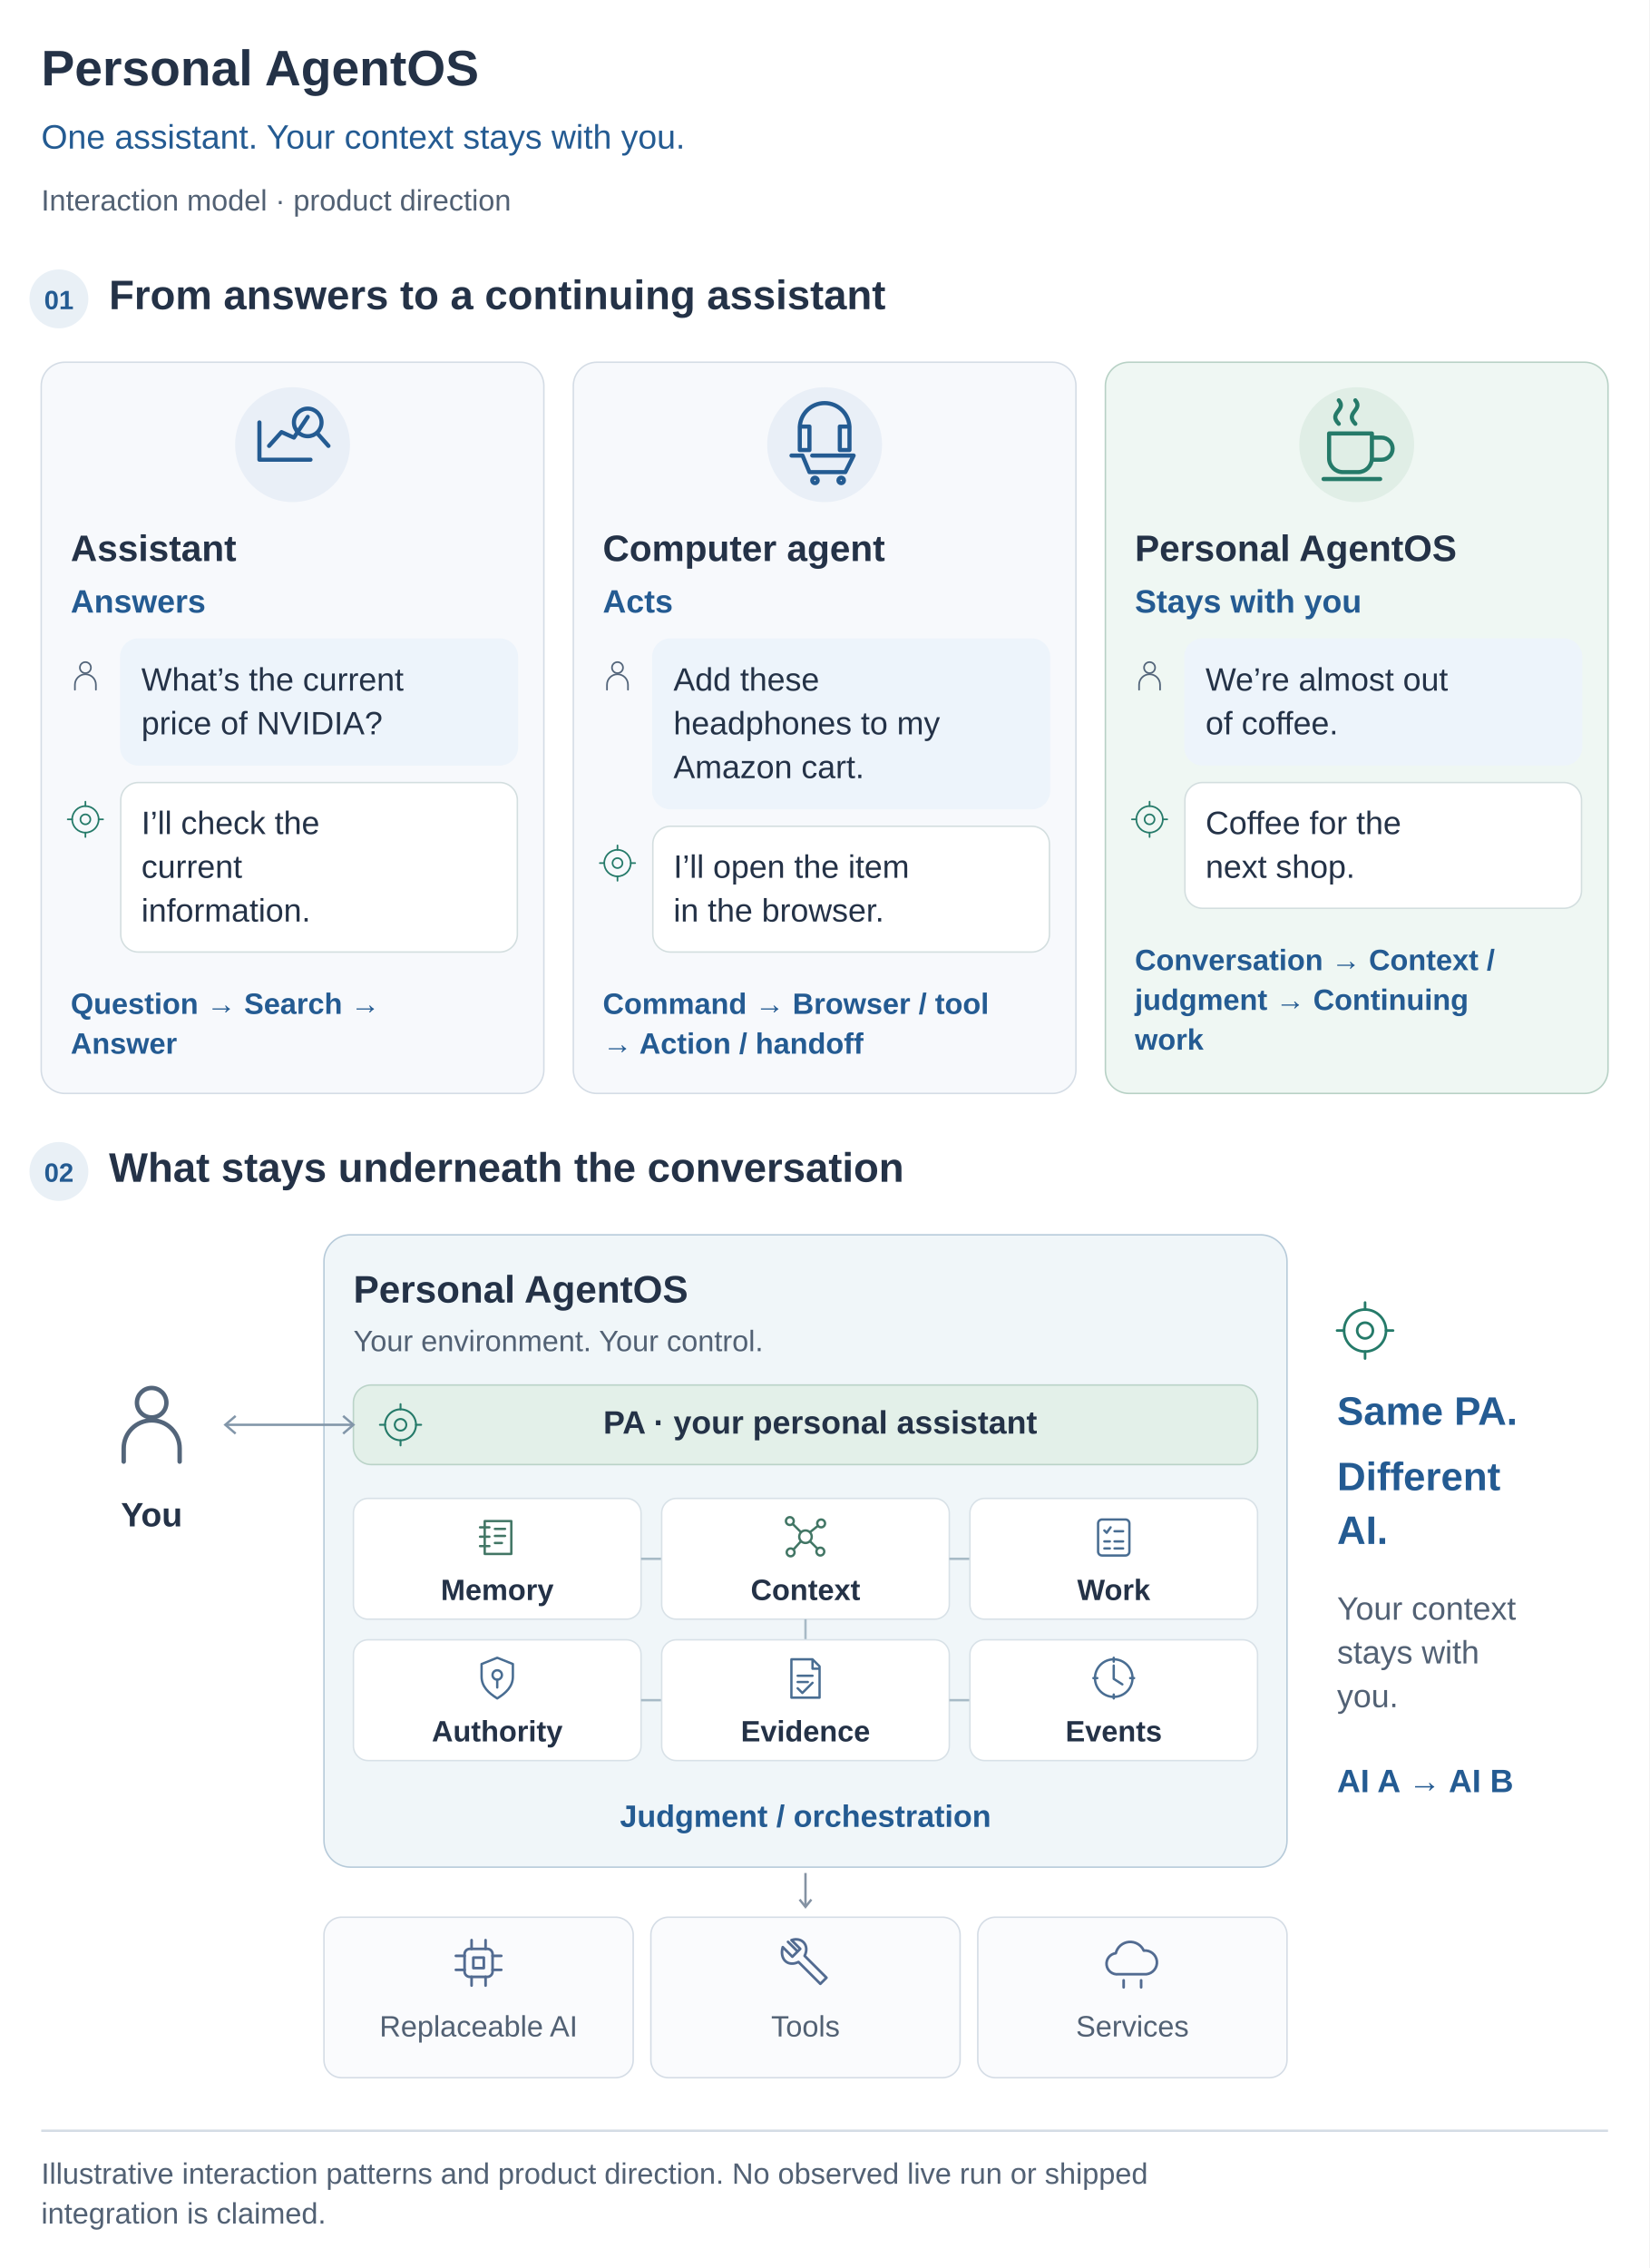
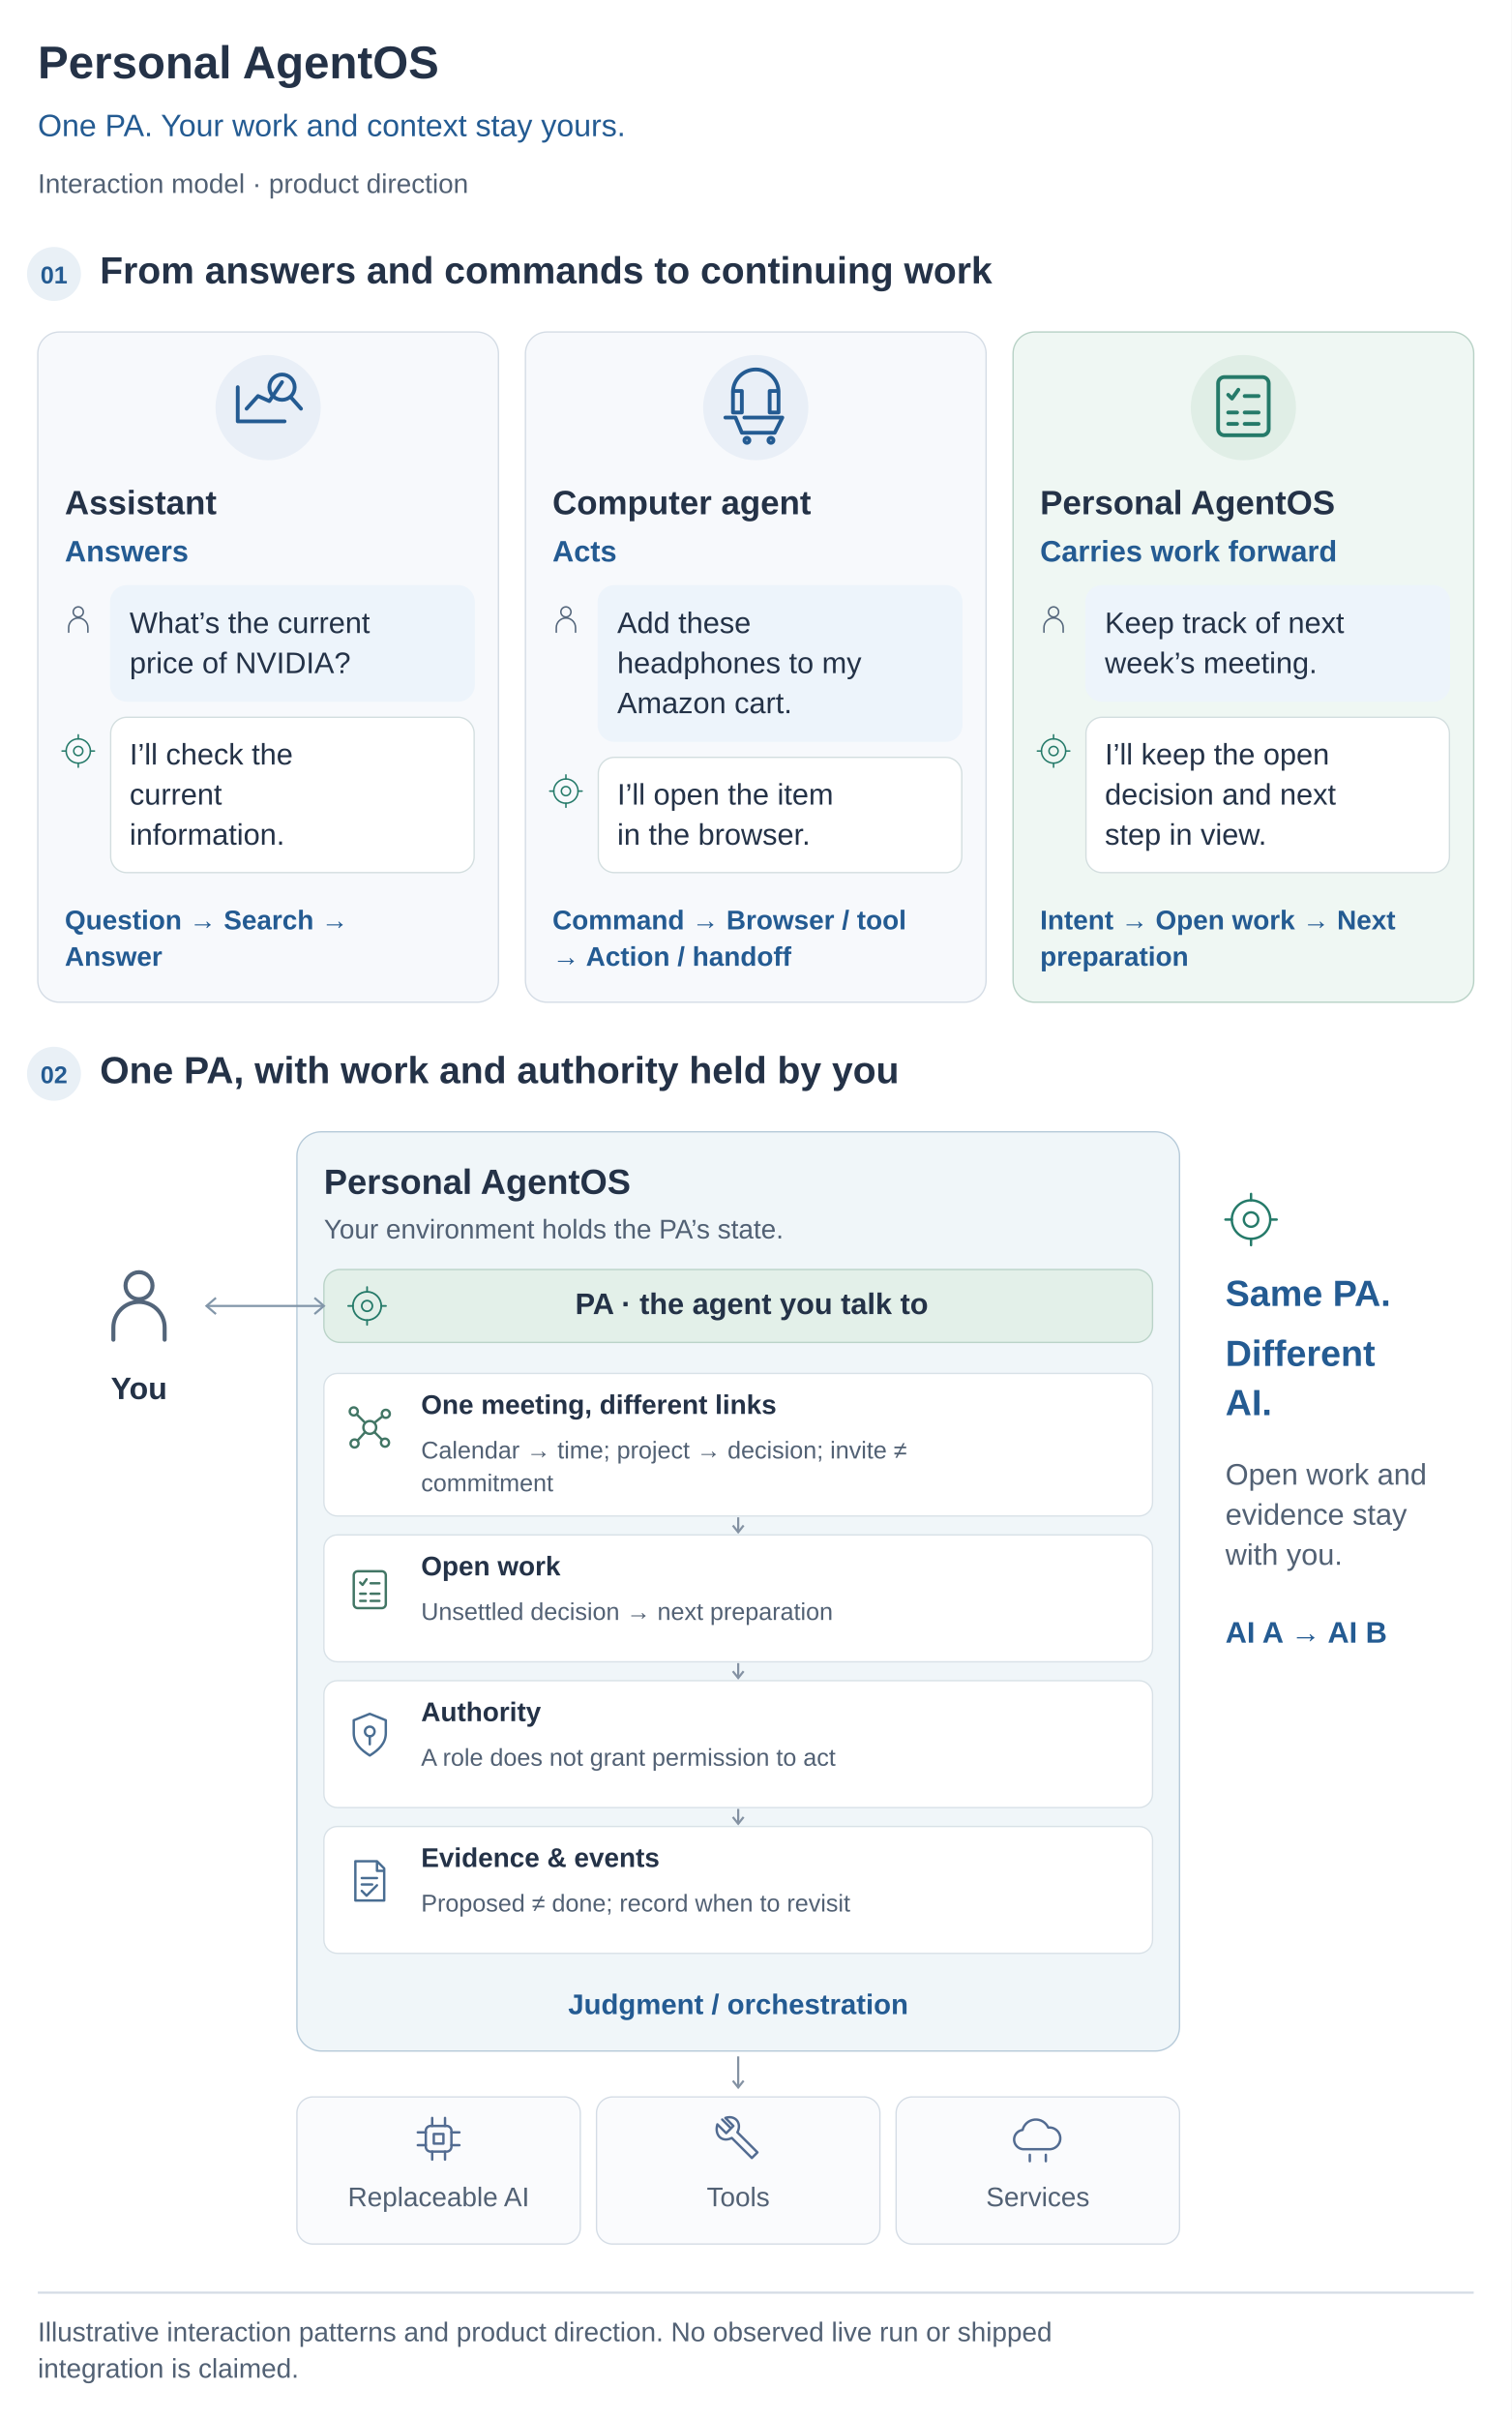
- <svg xmlns="http://www.w3.org/2000/svg" width="1120" height="1540" viewBox="0 0 1120 1540" role="img" aria-labelledby="title desc">
+ <svg xmlns="http://www.w3.org/2000/svg" width="1120" height="1792" viewBox="0 0 1120 1792" role="img" aria-labelledby="title desc">
  <style>text{font-family:Arial,"Noto Sans",sans-serif;fill:#243247} .bold{font-weight:700} .muted{fill:#526174} .blue{fill:#245b92}</style>
-   <rect width="1120" height="1540" fill="#fff" />
+   <rect width="1120" height="1792" fill="#fff" />
  <text x="28" y="58.0" font-size="34" class="bold" text-anchor="start">Personal AgentOS</text>
-   <text x="28" y="100.9" font-size="23" class="blue" text-anchor="start">One assistant. Your context stays with you.</text>
+   <text x="28" y="100.9" font-size="23" class="blue" text-anchor="start">One PA. Your work and context stay yours.</text>
  <text x="28" y="142.95" font-size="20" class="muted" text-anchor="start">Interaction model · product direction</text>
  <circle cx="40" cy="202.95" r="20" fill="#e9f0f6" stroke="none" />
  <text x="40" y="209.95" font-size="18" class="blue bold" text-anchor="middle">01</text>
-   <text x="74" y="209.95" font-size="28" class="bold" text-anchor="start">From answers to a continuing assistant</text>
+   <text x="74" y="209.95" font-size="28" class="bold" text-anchor="start">From answers and commands to continuing work</text>
  <rect x="28.0" y="245.95" width="341.333" height="496.5" rx="16" fill="#f7f9fc" stroke="#d4dce5" />
  <circle cx="198.667" cy="301.95" r="39" fill="#e9eff7" stroke="none" />
  <g transform="translate(168.6667 269.95) scale(0.9375)" fill="none" stroke="#245b92" stroke-width="3" stroke-linecap="round" stroke-linejoin="round">
    <path d="M8 45V18m0 27h37M15 35l9-10 9 4 10-15" />
    <circle cx="43" cy="18" r="10" />
    <path d="m50 26 8 9" />
  </g>
  <text x="48.0" y="380.95" font-size="25" class="bold" text-anchor="start">Assistant</text>
  <text x="48.0" y="415.95" font-size="22" class="blue bold" text-anchor="start">Answers</text>
  <g transform="translate(46.0 446.95) scale(0.375)" fill="none" stroke="#53657a" stroke-width="3" stroke-linecap="round" stroke-linejoin="round">
    <circle cx="32" cy="17" r="10" />
    <path d="M13 57v-9a19 19 0 0 1 38 0v9" />
  </g>
  <rect x="82.0" y="433.95" width="269.333" height="85.4" rx="12" fill="#edf4fb" stroke="#edf4fb" />
  <text x="96.0" y="468.95" font-size="22" class="" text-anchor="start">What’s the current</text>
  <text x="96.0" y="498.65" font-size="22" class="" text-anchor="start">price of NVIDIA?</text>
  <g transform="translate(46.0 544.35) scale(0.375)" fill="none" stroke="#257a69" stroke-width="3" stroke-linecap="round" stroke-linejoin="round">
    <circle cx="32" cy="32" r="24" />
    <circle cx="32" cy="32" r="9" />
    <path d="M32 0v8m0 48v8M0 32h8m48 0h8" />
  </g>
  <rect x="82.0" y="531.35" width="269.333" height="115.1" rx="12" fill="#ffffff" stroke="#d3dedf" />
  <text x="96.0" y="566.35" font-size="22" class="" text-anchor="start">I’ll check the</text>
  <text x="96.0" y="596.05" font-size="22" class="" text-anchor="start">current</text>
  <text x="96.0" y="625.75" font-size="22" class="" text-anchor="start">information.</text>
  <text x="48.0" y="688.45" font-size="20" class="blue bold" text-anchor="start">Question → Search →</text>
  <text x="48.0" y="715.45" font-size="20" class="blue bold" text-anchor="start">Answer</text>
  <rect x="389.333" y="245.95" width="341.333" height="496.5" rx="16" fill="#f7f9fc" stroke="#d4dce5" />
  <circle cx="560.0" cy="301.95" r="39" fill="#e9eff7" stroke="none" />
  <g transform="translate(530.0 269.95) scale(0.9375)" fill="none" stroke="#245b92" stroke-width="3" stroke-linecap="round" stroke-linejoin="round">
    <path d="M14 29v-7a18 18 0 0 1 36 0v7M14 21h7v17h-7zm29 0h7v17h-7zM8 42h8l5 12h26l6-12H23" />
    <circle cx="25" cy="60" r="2" />
    <circle cx="44" cy="60" r="2" />
  </g>
  <text x="409.333" y="380.95" font-size="25" class="bold" text-anchor="start">Computer agent</text>
  <text x="409.333" y="415.95" font-size="22" class="blue bold" text-anchor="start">Acts</text>
  <g transform="translate(407.3333 446.95) scale(0.375)" fill="none" stroke="#53657a" stroke-width="3" stroke-linecap="round" stroke-linejoin="round">
    <circle cx="32" cy="17" r="10" />
    <path d="M13 57v-9a19 19 0 0 1 38 0v9" />
  </g>
  <rect x="443.333" y="433.95" width="269.333" height="115.1" rx="12" fill="#edf4fb" stroke="#edf4fb" />
  <text x="457.333" y="468.95" font-size="22" class="" text-anchor="start">Add these</text>
  <text x="457.333" y="498.65" font-size="22" class="" text-anchor="start">headphones to my</text>
  <text x="457.333" y="528.35" font-size="22" class="" text-anchor="start">Amazon cart.</text>
  <g transform="translate(407.3333 574.05) scale(0.375)" fill="none" stroke="#257a69" stroke-width="3" stroke-linecap="round" stroke-linejoin="round">
    <circle cx="32" cy="32" r="24" />
    <circle cx="32" cy="32" r="9" />
    <path d="M32 0v8m0 48v8M0 32h8m48 0h8" />
  </g>
  <rect x="443.333" y="561.05" width="269.333" height="85.4" rx="12" fill="#ffffff" stroke="#d3dedf" />
  <text x="457.333" y="596.05" font-size="22" class="" text-anchor="start">I’ll open the item</text>
  <text x="457.333" y="625.75" font-size="22" class="" text-anchor="start">in the browser.</text>
  <text x="409.333" y="688.45" font-size="20" class="blue bold" text-anchor="start">Command → Browser / tool</text>
  <text x="409.333" y="715.45" font-size="20" class="blue bold" text-anchor="start">→ Action / handoff</text>
  <rect x="750.667" y="245.95" width="341.333" height="496.5" rx="16" fill="#eff7f3" stroke="#b7d1c5" />
  <circle cx="921.333" cy="301.95" r="39" fill="#e0eee6" stroke="none" />
  <g transform="translate(891.3333 269.95) scale(0.9375)" fill="none" stroke="#257a69" stroke-width="3" stroke-linecap="round" stroke-linejoin="round">
-     <path d="M12 26h31v18a10 10 0 0 1-10 10H22a10 10 0 0 1-10-10zM43 29h7a8 8 0 0 1 0 16h-7M8 59h41M19 19c-8-8 6-10 0-17M31 19c-8-8 6-10 0-17" />
+     <rect x="12" y="10" width="40" height="46" rx="5" />
+     <path d="m20 24 3 3 5-7m5 5h11M20 38h7m6 0h11M20 47h7m6 0h11" />
  </g>
  <text x="770.667" y="380.95" font-size="25" class="bold" text-anchor="start">Personal AgentOS</text>
-   <text x="770.667" y="415.95" font-size="22" class="blue bold" text-anchor="start">Stays with you</text>
+   <text x="770.667" y="415.95" font-size="22" class="blue bold" text-anchor="start">Carries work forward</text>
  <g transform="translate(768.6667 446.95) scale(0.375)" fill="none" stroke="#53657a" stroke-width="3" stroke-linecap="round" stroke-linejoin="round">
    <circle cx="32" cy="17" r="10" />
    <path d="M13 57v-9a19 19 0 0 1 38 0v9" />
  </g>
  <rect x="804.667" y="433.95" width="269.333" height="85.4" rx="12" fill="#edf4fb" stroke="#edf4fb" />
-   <text x="818.667" y="468.95" font-size="22" class="" text-anchor="start">We’re almost out</text>
-   <text x="818.667" y="498.65" font-size="22" class="" text-anchor="start">of coffee.</text>
+   <text x="818.667" y="468.95" font-size="22" class="" text-anchor="start">Keep track of next</text>
+   <text x="818.667" y="498.65" font-size="22" class="" text-anchor="start">week’s meeting.</text>
  <g transform="translate(768.6667 544.35) scale(0.375)" fill="none" stroke="#257a69" stroke-width="3" stroke-linecap="round" stroke-linejoin="round">
    <circle cx="32" cy="32" r="24" />
    <circle cx="32" cy="32" r="9" />
    <path d="M32 0v8m0 48v8M0 32h8m48 0h8" />
  </g>
-   <rect x="804.667" y="531.35" width="269.333" height="85.4" rx="12" fill="#ffffff" stroke="#d3dedf" />
-   <text x="818.667" y="566.35" font-size="22" class="" text-anchor="start">Coffee for the</text>
-   <text x="818.667" y="596.05" font-size="22" class="" text-anchor="start">next shop.</text>
-   <text x="770.667" y="658.75" font-size="20" class="blue bold" text-anchor="start">Conversation → Context /</text>
-   <text x="770.667" y="685.75" font-size="20" class="blue bold" text-anchor="start">judgment → Continuing</text>
-   <text x="770.667" y="712.75" font-size="20" class="blue bold" text-anchor="start">work</text>
+   <rect x="804.667" y="531.35" width="269.333" height="115.1" rx="12" fill="#ffffff" stroke="#d3dedf" />
+   <text x="818.667" y="566.35" font-size="22" class="" text-anchor="start">I’ll keep the open</text>
+   <text x="818.667" y="596.05" font-size="22" class="" text-anchor="start">decision and next</text>
+   <text x="818.667" y="625.75" font-size="22" class="" text-anchor="start">step in view.</text>
+   <text x="770.667" y="688.45" font-size="20" class="blue bold" text-anchor="start">Intent → Open work → Next</text>
+   <text x="770.667" y="715.45" font-size="20" class="blue bold" text-anchor="start">preparation</text>
  <circle cx="40" cy="795.45" r="20" fill="#e9f0f6" stroke="none" />
  <text x="40" y="802.45" font-size="18" class="blue bold" text-anchor="middle">02</text>
-   <text x="74" y="802.45" font-size="28" class="bold" text-anchor="start">What stays underneath the conversation</text>
+   <text x="74" y="802.45" font-size="28" class="bold" text-anchor="start">One PA, with work and authority held by you</text>
  <g transform="translate(71 935.45) scale(1.0)" fill="none" stroke="#53657a" stroke-width="3" stroke-linecap="round" stroke-linejoin="round">
    <circle cx="32" cy="17" r="10" />
    <path d="M13 57v-9a19 19 0 0 1 38 0v9" />
  </g>
  <text x="103" y="1036.45" font-size="23" class="bold" text-anchor="middle">You</text>
-   <rect x="220" y="838.45" width="654" height="429.35" rx="18" fill="#f0f6f9" stroke="#b6cad9" />
+   <rect x="220" y="838.45" width="654" height="680.95" rx="18" fill="#f0f6f9" stroke="#b6cad9" />
  <text x="240" y="884.45" font-size="26" class="bold" text-anchor="start">Personal AgentOS</text>
-   <text x="240" y="917.45" font-size="20" class="muted" text-anchor="start">Your environment. Your control.</text>
+   <text x="240" y="917.45" font-size="20" class="muted" text-anchor="start">Your environment holds the PA’s state.</text>
  <rect x="240" y="940.45" width="614" height="54" rx="12" fill="#e3f0e9" stroke="#bad3c8" />
  <g transform="translate(258 953.45) scale(0.4375)" fill="none" stroke="#257a69" stroke-width="3" stroke-linecap="round" stroke-linejoin="round">
    <circle cx="32" cy="32" r="24" />
    <circle cx="32" cy="32" r="9" />
    <path d="M32 0v8m0 48v8M0 32h8m48 0h8" />
  </g>
-   <text x="557.0" y="973.45" font-size="22" class="bold" text-anchor="middle">PA · your personal assistant</text>
+   <text x="557.0" y="973.45" font-size="22" class="bold" text-anchor="middle">PA · the agent you talk to</text>
  <path d="M153 967.45H240" fill="none" stroke="#8296a9" stroke-width="1.6" />
  <path d="M160 961.45L153 967.45L160 973.45M233 961.45L240 967.45L233 973.45" fill="none" stroke="#8296a9" stroke-width="1.6" />
-   <rect x="240.0" y="1017.45" width="195.333" height="82" rx="10" fill="#fff" stroke="#d8e1e7" />
-   <g transform="translate(320.6667 1026.45) scale(0.53125)" fill="none" stroke="#427665" stroke-width="3" stroke-linecap="round" stroke-linejoin="round">
-     <path d="M16 12h34v42H16zM10 20h12m-12 12h12m-12 12h12M29 22h13m-13 9h13m-13 9h9" />
-   </g>
-   <text x="337.667" y="1086.45" font-size="20" class="bold" text-anchor="middle">Memory</text>
-   <path d="M435.333 1058.45H449.333" fill="none" stroke="#a7bac6" stroke-width="1.6" />
-   <rect x="449.333" y="1017.45" width="195.333" height="82" rx="10" fill="#fff" stroke="#d8e1e7" />
-   <g transform="translate(530.0 1026.45) scale(0.53125)" fill="none" stroke="#427665" stroke-width="3" stroke-linecap="round" stroke-linejoin="round">
+   <rect x="240" y="1017.45" width="614" height="105.6" rx="10" fill="#fff" stroke="#d8e1e7" />
+   <g transform="translate(255 1038.45) scale(0.59375)" fill="none" stroke="#427665" stroke-width="3" stroke-linecap="round" stroke-linejoin="round">
    <circle cx="32" cy="32" r="8" />
    <circle cx="12" cy="12" r="5" />
    <circle cx="52" cy="15" r="5" />
    <circle cx="13" cy="52" r="5" />
    <circle cx="51" cy="51" r="5" />
    <path d="m16 16 10 10m12 0 10-8M17 48l9-10m12 0 9 9" />
  </g>
-   <text x="547.0" y="1086.45" font-size="20" class="bold" text-anchor="middle">Context</text>
-   <path d="M644.667 1058.45H658.667" fill="none" stroke="#a7bac6" stroke-width="1.6" />
-   <path d="M547.0 1099.45V1113.45" fill="none" stroke="#a7bac6" stroke-width="1.6" />
-   <rect x="658.667" y="1017.45" width="195.333" height="82" rx="10" fill="#fff" stroke="#d8e1e7" />
-   <g transform="translate(739.3333 1026.45) scale(0.53125)" fill="none" stroke="#496d92" stroke-width="3" stroke-linecap="round" stroke-linejoin="round">
+   <text x="312" y="1047.45" font-size="20" class="bold" text-anchor="start">One meeting, different links</text>
+   <text x="312" y="1080.45" font-size="18" class="muted" text-anchor="start">Calendar → time; project → decision; invite ≠</text>
+   <text x="312" y="1104.75" font-size="18" class="muted" text-anchor="start">commitment</text>
+   <path d="M547.0 1124.05 L547.0 1135.05" fill="none" stroke="#8492a3" stroke-width="1.6" />
+   <path d="M543.0 1130.05 L547.0 1135.05 L551.0 1130.05" fill="none" stroke="#8492a3" stroke-width="1.6" />
+   <rect x="240" y="1137.05" width="614" height="94" rx="10" fill="#fff" stroke="#d8e1e7" />
+   <g transform="translate(255 1158.05) scale(0.59375)" fill="none" stroke="#427665" stroke-width="3" stroke-linecap="round" stroke-linejoin="round">
    <rect x="12" y="10" width="40" height="46" rx="5" />
    <path d="m20 24 3 3 5-7m5 5h11M20 38h7m6 0h11M20 47h7m6 0h11" />
  </g>
-   <text x="756.333" y="1086.45" font-size="20" class="bold" text-anchor="middle">Work</text>
-   <rect x="240.0" y="1113.45" width="195.333" height="82" rx="10" fill="#fff" stroke="#d8e1e7" />
-   <g transform="translate(320.6667 1122.45) scale(0.53125)" fill="none" stroke="#496d92" stroke-width="3" stroke-linecap="round" stroke-linejoin="round">
+   <text x="312" y="1167.05" font-size="20" class="bold" text-anchor="start">Open work</text>
+   <text x="312" y="1200.05" font-size="18" class="muted" text-anchor="start">Unsettled decision → next preparation</text>
+   <path d="M547.0 1232.05 L547.0 1243.05" fill="none" stroke="#8492a3" stroke-width="1.6" />
+   <path d="M543.0 1238.05 L547.0 1243.05 L551.0 1238.05" fill="none" stroke="#8492a3" stroke-width="1.6" />
+   <rect x="240" y="1245.05" width="614" height="94" rx="10" fill="#fff" stroke="#d8e1e7" />
+   <g transform="translate(255 1266.05) scale(0.59375)" fill="none" stroke="#496d92" stroke-width="3" stroke-linecap="round" stroke-linejoin="round">
    <path d="M32 6 52 14v16c0 13-9 21-20 28-11-7-20-15-20-28V14z" />
    <circle cx="32" cy="28" r="6" />
    <path d="M32 34v10" />
  </g>
-   <text x="337.667" y="1182.45" font-size="20" class="bold" text-anchor="middle">Authority</text>
-   <path d="M435.333 1154.45H449.333" fill="none" stroke="#a7bac6" stroke-width="1.6" />
-   <rect x="449.333" y="1113.45" width="195.333" height="82" rx="10" fill="#fff" stroke="#d8e1e7" />
-   <g transform="translate(530.0 1122.45) scale(0.53125)" fill="none" stroke="#496d92" stroke-width="3" stroke-linecap="round" stroke-linejoin="round">
+   <text x="312" y="1275.05" font-size="20" class="bold" text-anchor="start">Authority</text>
+   <text x="312" y="1308.05" font-size="18" class="muted" text-anchor="start">A role does not grant permission to act</text>
+   <path d="M547.0 1340.05 L547.0 1351.05" fill="none" stroke="#8492a3" stroke-width="1.6" />
+   <path d="M543.0 1346.05 L547.0 1351.05 L551.0 1346.05" fill="none" stroke="#8492a3" stroke-width="1.6" />
+   <rect x="240" y="1353.05" width="614" height="94" rx="10" fill="#fff" stroke="#d8e1e7" />
+   <g transform="translate(255 1374.05) scale(0.59375)" fill="none" stroke="#496d92" stroke-width="3" stroke-linecap="round" stroke-linejoin="round">
    <path d="M14 8h27l9 9v40H14zM41 8v12h9M22 29h19m-19 8h13m-13 8 6 6 13-13" />
  </g>
-   <text x="547.0" y="1182.45" font-size="20" class="bold" text-anchor="middle">Evidence</text>
-   <path d="M644.667 1154.45H658.667" fill="none" stroke="#a7bac6" stroke-width="1.6" />
-   <rect x="658.667" y="1113.45" width="195.333" height="82" rx="10" fill="#fff" stroke="#d8e1e7" />
-   <g transform="translate(739.3333 1122.45) scale(0.53125)" fill="none" stroke="#496d92" stroke-width="3" stroke-linecap="round" stroke-linejoin="round">
-     <circle cx="32" cy="32" r="24" />
-     <path d="M32 16v17l11 7M6 32h5m42 0h5M32 6v5m0 42v5" />
-   </g>
-   <text x="756.333" y="1182.45" font-size="20" class="bold" text-anchor="middle">Events</text>
-   <text x="547.0" y="1240.45" font-size="21" class="blue bold" text-anchor="middle">Judgment / orchestration</text>
-   <path d="M547.0 1271.8 L547.0 1294.8" fill="none" stroke="#8492a3" stroke-width="1.6" />
-   <path d="M543.0 1289.8 L547.0 1294.8 L551.0 1289.8" fill="none" stroke="#8492a3" stroke-width="1.6" />
-   <rect x="220.0" y="1301.8" width="210.0" height="109" rx="12" fill="#fafbfd" stroke="#d4dce5" />
-   <g transform="translate(306.0 1313.8) scale(0.59375)" fill="none" stroke="#526b91" stroke-width="3" stroke-linecap="round" stroke-linejoin="round">
+   <text x="312" y="1383.05" font-size="20" class="bold" text-anchor="start">Evidence &amp; events</text>
+   <text x="312" y="1416.05" font-size="18" class="muted" text-anchor="start">Proposed ≠ done; record when to revisit</text>
+   <text x="547.0" y="1492.05" font-size="21" class="blue bold" text-anchor="middle">Judgment / orchestration</text>
+   <path d="M547.0 1523.4 L547.0 1546.4" fill="none" stroke="#8492a3" stroke-width="1.6" />
+   <path d="M543.0 1541.4 L547.0 1546.4 L551.0 1541.4" fill="none" stroke="#8492a3" stroke-width="1.6" />
+   <rect x="220.0" y="1553.4" width="210.0" height="109" rx="12" fill="#fafbfd" stroke="#d4dce5" />
+   <g transform="translate(306.0 1565.4) scale(0.59375)" fill="none" stroke="#526b91" stroke-width="3" stroke-linecap="round" stroke-linejoin="round">
    <rect x="16" y="16" width="32" height="32" rx="6" />
    <path d="M24 6v10m16-10v10M24 48v10m16-10v10M6 24h10M6 40h10m32-16h10M48 40h10M26 26h12v12H26z" />
  </g>
-   <text x="325.0" y="1382.8" font-size="20" class="muted" text-anchor="middle">Replaceable AI</text>
-   <rect x="442.0" y="1301.8" width="210.0" height="109" rx="12" fill="#fafbfd" stroke="#d4dce5" />
-   <g transform="translate(528.0 1313.8) scale(0.59375)" fill="none" stroke="#526b91" stroke-width="3" stroke-linecap="round" stroke-linejoin="round">
+   <text x="325.0" y="1634.4" font-size="20" class="muted" text-anchor="middle">Replaceable AI</text>
+   <rect x="442.0" y="1553.4" width="210.0" height="109" rx="12" fill="#fafbfd" stroke="#d4dce5" />
+   <g transform="translate(528.0 1565.4) scale(0.59375)" fill="none" stroke="#526b91" stroke-width="3" stroke-linecap="round" stroke-linejoin="round">
    <path d="m12 8 11 11-6 6L6 14c-4 14 6 23 18 17l25 25 7-7-25-25C37 12 28 2 16 6l10 10-7 7" />
  </g>
-   <text x="547.0" y="1382.8" font-size="20" class="muted" text-anchor="middle">Tools</text>
-   <rect x="664.0" y="1301.8" width="210.0" height="109" rx="12" fill="#fafbfd" stroke="#d4dce5" />
-   <g transform="translate(750.0 1313.8) scale(0.59375)" fill="none" stroke="#526b91" stroke-width="3" stroke-linecap="round" stroke-linejoin="round">
+   <text x="547.0" y="1634.4" font-size="20" class="muted" text-anchor="middle">Tools</text>
+   <rect x="664.0" y="1553.4" width="210.0" height="109" rx="12" fill="#fafbfd" stroke="#d4dce5" />
+   <g transform="translate(750.0 1565.4) scale(0.59375)" fill="none" stroke="#526b91" stroke-width="3" stroke-linecap="round" stroke-linejoin="round">
    <path d="M16 45a12 12 0 0 1-3-24 17 17 0 0 1 32-3 13 13 0 0 1 3 27H16zM22 52v8m20-8v8" />
  </g>
-   <text x="769.0" y="1382.8" font-size="20" class="muted" text-anchor="middle">Services</text>
+   <text x="769.0" y="1634.4" font-size="20" class="muted" text-anchor="middle">Services</text>
  <g transform="translate(908 884.45) scale(0.59375)" fill="none" stroke="#257a69" stroke-width="3" stroke-linecap="round" stroke-linejoin="round">
    <circle cx="32" cy="32" r="24" />
    <circle cx="32" cy="32" r="9" />
    <path d="M32 0v8m0 48v8M0 32h8m48 0h8" />
  </g>
  <text x="908" y="967.45" font-size="27" class="blue bold" text-anchor="start">Same PA.</text>
  <text x="908" y="1011.9" font-size="27" class="blue bold" text-anchor="start">Different</text>
  <text x="908" y="1048.35" font-size="27" class="blue bold" text-anchor="start">AI.</text>
-   <text x="908" y="1099.8" font-size="22" class="muted" text-anchor="start">Your context</text>
-   <text x="908" y="1129.5" font-size="22" class="muted" text-anchor="start">stays with</text>
-   <text x="908" y="1159.2" font-size="22" class="muted" text-anchor="start">you.</text>
+   <text x="908" y="1099.8" font-size="22" class="muted" text-anchor="start">Open work and</text>
+   <text x="908" y="1129.5" font-size="22" class="muted" text-anchor="start">evidence stay</text>
+   <text x="908" y="1159.2" font-size="22" class="muted" text-anchor="start">with you.</text>
  <text x="908" y="1216.9" font-size="22" class="blue bold" text-anchor="start">AI A → AI B</text>
-   <path d="M28 1446.8H1092" fill="none" stroke="#d4dce5" stroke-width="1.6" />
-   <text x="28" y="1482.8" font-size="20" class="muted" text-anchor="start">Illustrative interaction patterns and product direction. No observed live run or shipped</text>
-   <text x="28" y="1509.8" font-size="20" class="muted" text-anchor="start">integration is claimed.</text>
+   <path d="M28 1698.4H1092" fill="none" stroke="#d4dce5" stroke-width="1.6" />
+   <text x="28" y="1734.4" font-size="20" class="muted" text-anchor="start">Illustrative interaction patterns and product direction. No observed live run or shipped</text>
+   <text x="28" y="1761.4" font-size="20" class="muted" text-anchor="start">integration is claimed.</text>
</svg>
